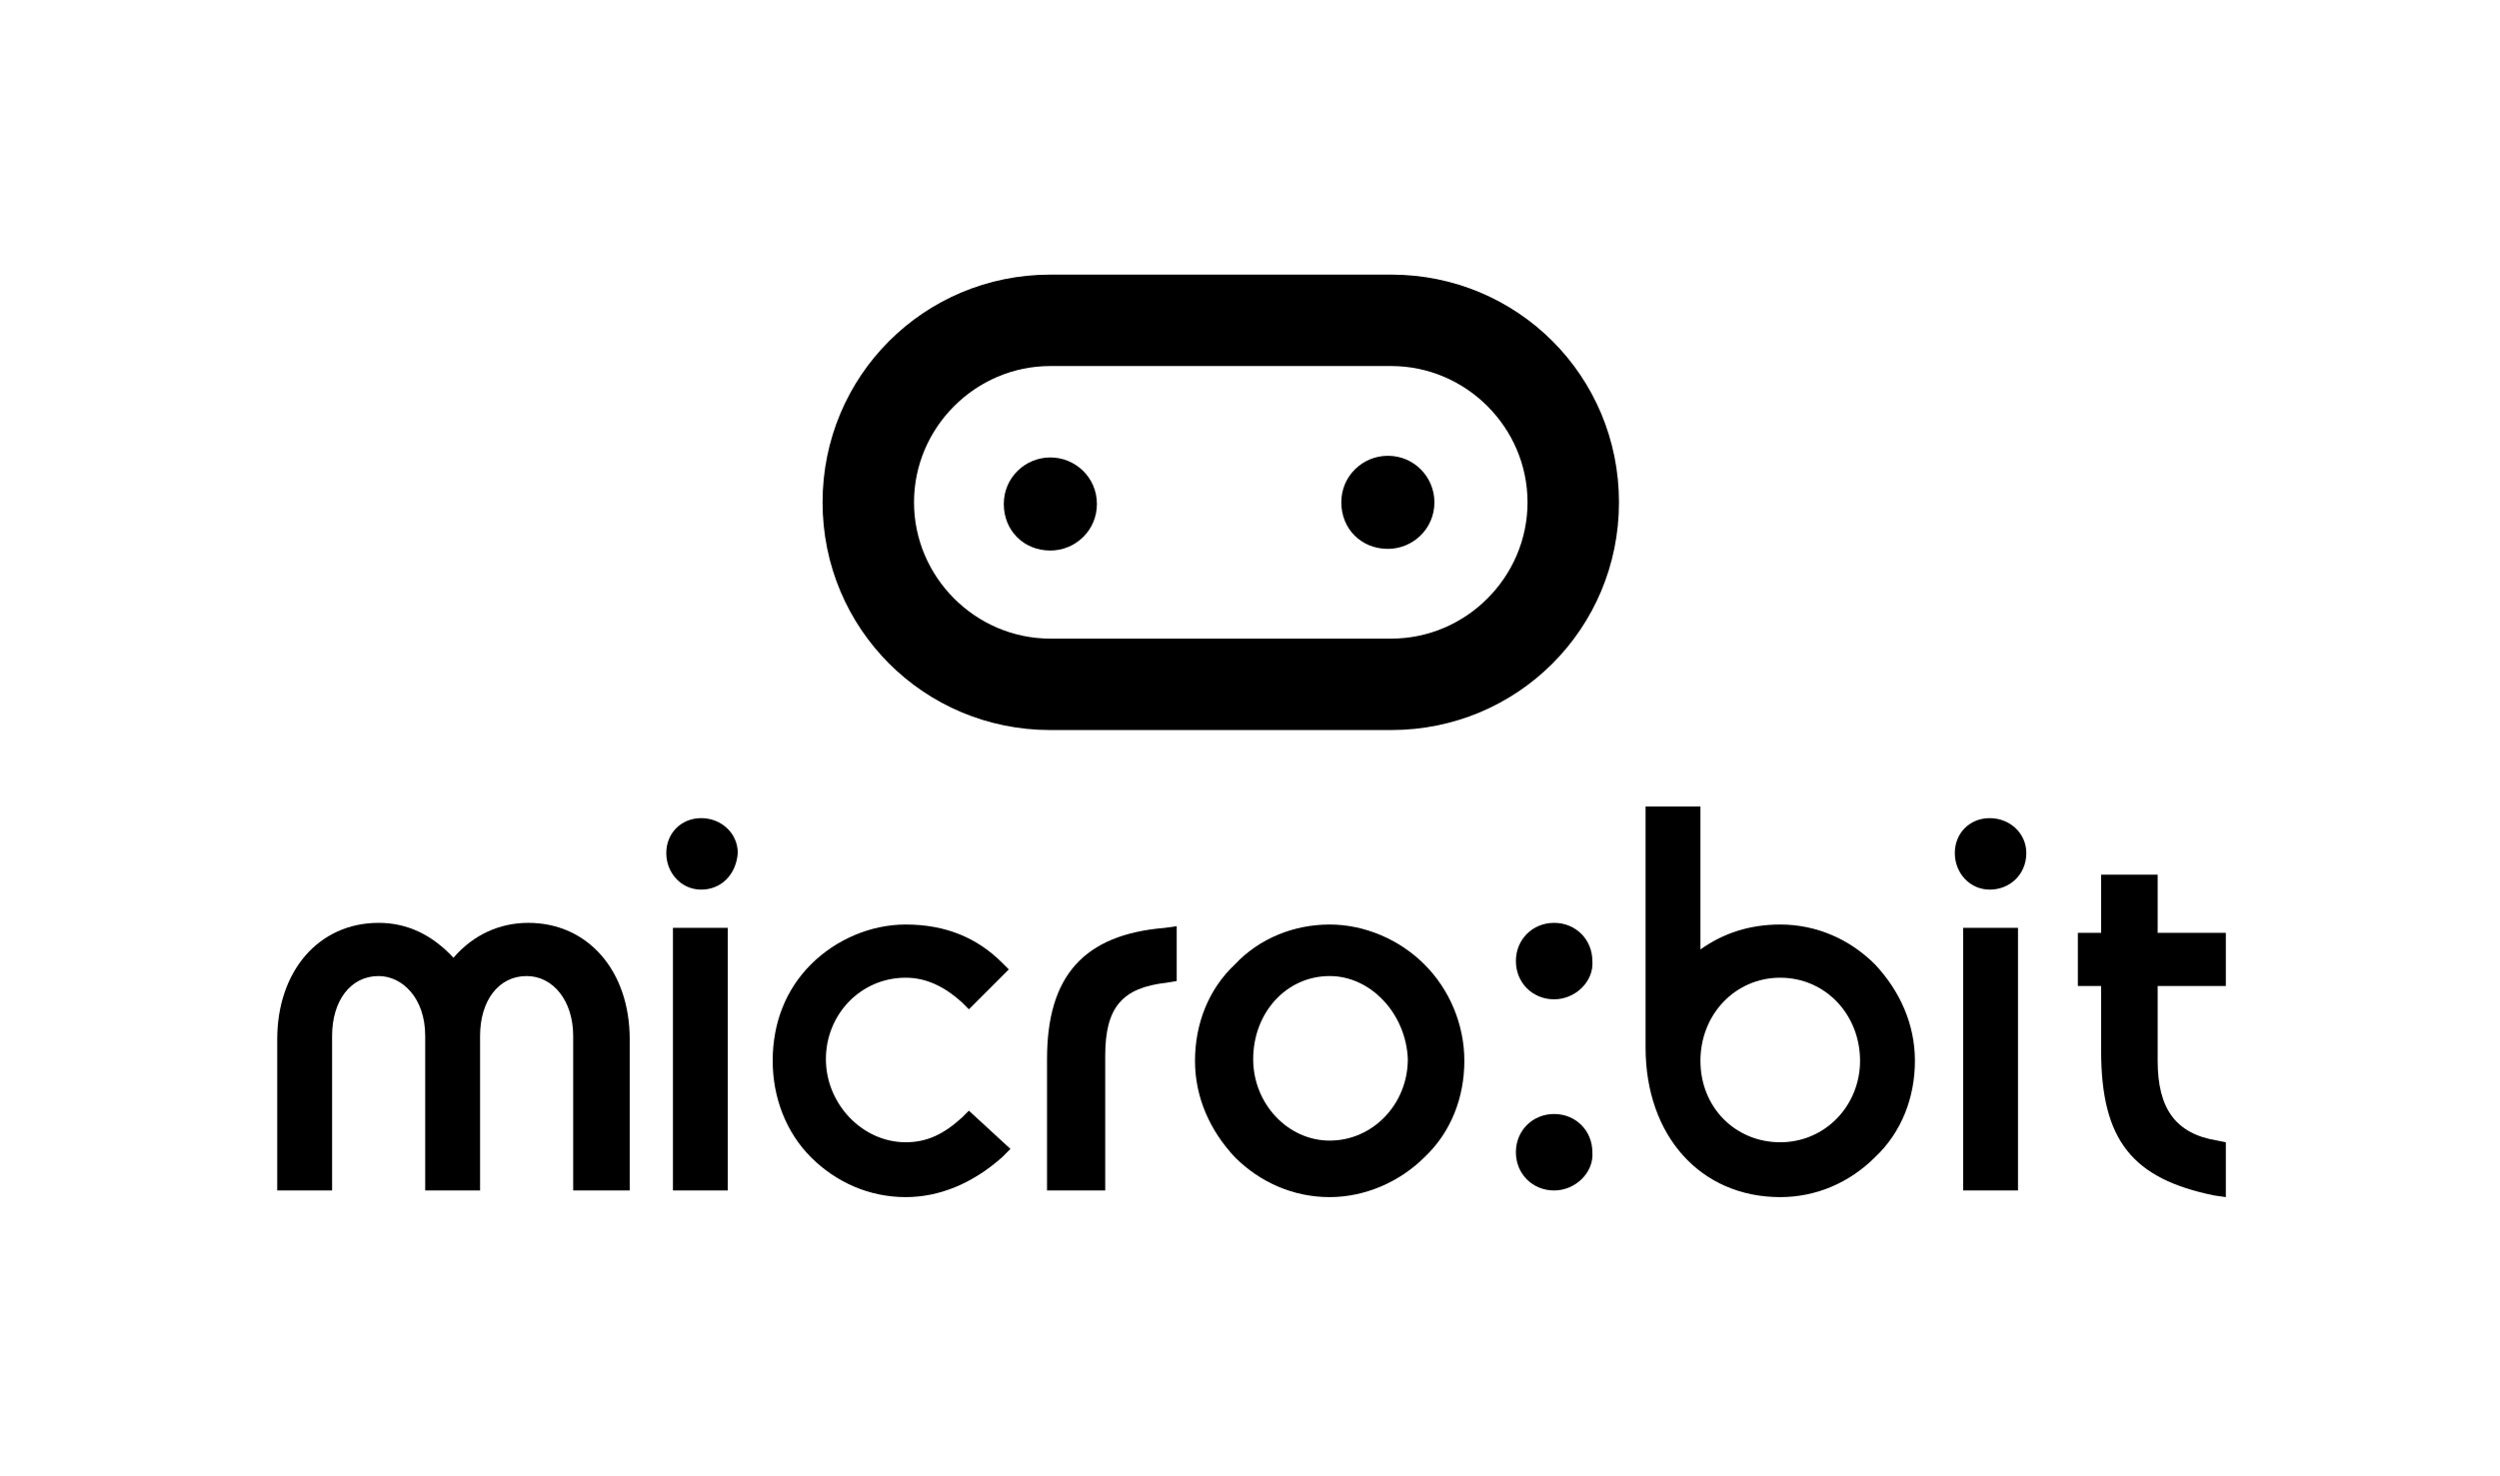
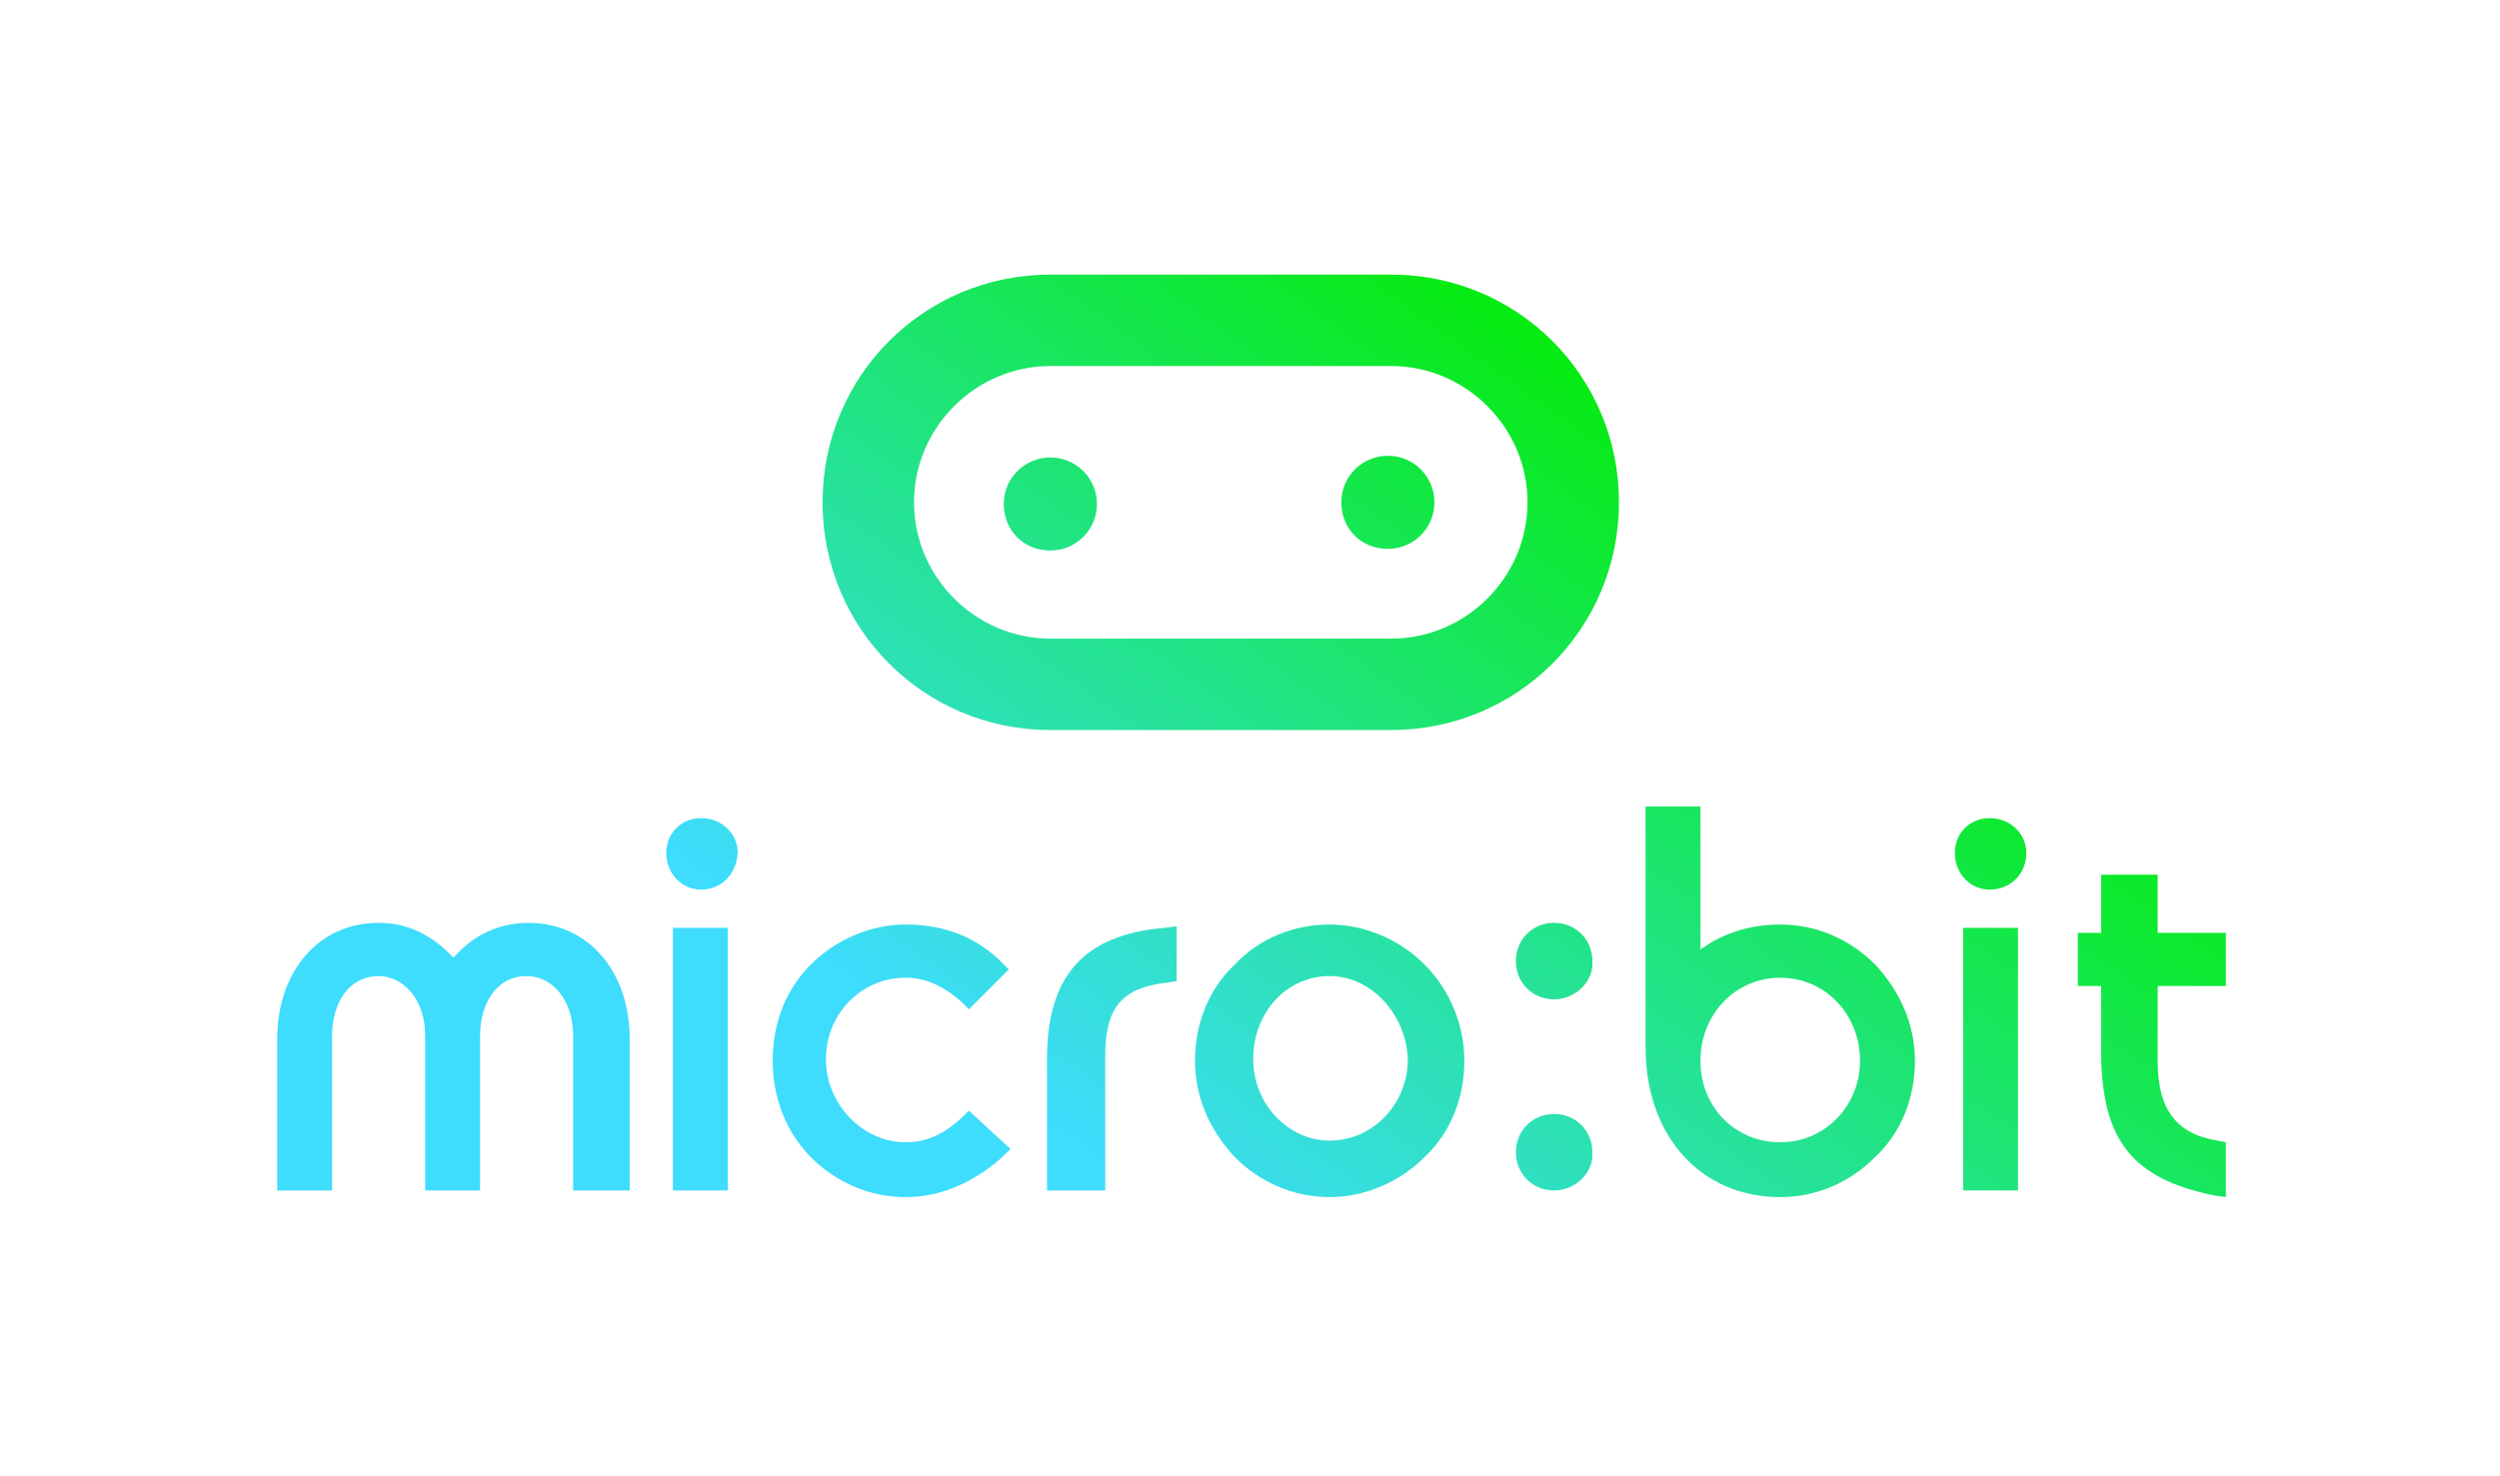
<svg xmlns="http://www.w3.org/2000/svg" height="88.795" width="150.303" xml:space="preserve" viewBox="0 0 150.303 88.795" y="0px" x="0px" id="Layer_1" version="1.1">
  <defs id="defs124" />
  <style id="style2" type="text/css">
- 	.st0{fill:url(#SVGID_1_);}
- 	.st1{fill:url(#SVGID_2_);}
- 	.st2{fill:url(#SVGID_3_);}
- 	.st3{fill:url(#SVGID_4_);}
- 	.st4{fill:url(#SVGID_5_);}
- 	.st5{fill:url(#SVGID_6_);}
- 	.st6{fill:url(#SVGID_7_);}
- 	.st7{fill:url(#SVGID_8_);}
- 	.st8{fill:url(#SVGID_9_);}
- 	.st9{fill:url(#SVGID_10_);}
- 	.st10{fill:url(#SVGID_11_);}
- 	.st11{fill:url(#SVGID_12_);}
- 	.st12{fill:url(#SVGID_13_);}
+     .st0{fill:url(#SVGID_1_);}
+     .st1{fill:url(#SVGID_2_);}
+     .st2{fill:url(#SVGID_3_);}
+     .st3{fill:url(#SVGID_4_);}
+     .st4{fill:url(#SVGID_5_);}
+     .st5{fill:url(#SVGID_6_);}
+     .st6{fill:url(#SVGID_7_);}
+     .st7{fill:url(#SVGID_8_);}
+     .st8{fill:url(#SVGID_9_);}
+     .st9{fill:url(#SVGID_10_);}
+     .st10{fill:url(#SVGID_11_);}
+     .st11{fill:url(#SVGID_12_);}
+     .st12{fill:url(#SVGID_13_);}
</style>
-   <g style="fill:#000000;fill-opacity:1" transform="translate(16.37368,16.22105)" id="g119">
-     <g style="fill:#000000;fill-opacity:1" id="g11">
+   <g transform="translate(16.37368,16.22105)" id="g119">
+     <g id="g11">
      <linearGradient gradientTransform="matrix(1,0,0,-1,0,419.89)" y2="357.536" x2="62.249" y1="405.869" x1="96.916" gradientUnits="userSpaceOnUse" id="SVGID_1_">
        <stop id="stop4" style="stop-color:#02EC00" offset="0" />
        <stop id="stop6" style="stop-color:#3EDCFD" offset="1" />
      </linearGradient>
-       <path style="fill:#000000;fill-opacity:1" id="path9" d="m 77.1,43.9 c -1.3,0 -2.3,-1 -2.3,-2.3 0,-1.3 1,-2.3 2.3,-2.3 1.3,0 2.3,1 2.3,2.3 0.1,1.2 -1,2.3 -2.3,2.3 z" class="st0" />
+       <path id="path9" d="m 77.1,43.9 c -1.3,0 -2.3,-1 -2.3,-2.3 0,-1.3 1,-2.3 2.3,-2.3 1.3,0 2.3,1 2.3,2.3 0.1,1.2 -1,2.3 -2.3,2.3 z" class="st0" />
    </g>
-     <g style="fill:#000000;fill-opacity:1" id="g34">
+     <g id="g34">
      <linearGradient gradientTransform="matrix(1,0,0,-1,0,419.89)" y2="371.65" x2="42.57" y1="419.983" x1="77.237" gradientUnits="userSpaceOnUse" id="SVGID_2_">
        <stop id="stop13" style="stop-color:#02EC00" offset="0" />
        <stop id="stop15" style="stop-color:#3EDCFD" offset="1" />
      </linearGradient>
-       <path style="fill:#000000;fill-opacity:1" id="path18" d="m 67.1,16.8 c 1.5,0 2.8,-1.2 2.8,-2.8 0,-1.5 -1.2,-2.8 -2.8,-2.8 -1.5,0 -2.8,1.2 -2.8,2.8 0,1.6 1.2,2.8 2.8,2.8" class="st1" />
+       <path id="path18" d="m 67.1,16.8 c 1.5,0 2.8,-1.2 2.8,-2.8 0,-1.5 -1.2,-2.8 -2.8,-2.8 -1.5,0 -2.8,1.2 -2.8,2.8 0,1.6 1.2,2.8 2.8,2.8" class="st1" />
      <linearGradient gradientTransform="matrix(1,0,0,-1,0,419.89)" y2="381.23" x2="29.213" y1="429.564" x1="63.88" gradientUnits="userSpaceOnUse" id="SVGID_3_">
        <stop id="stop20" style="stop-color:#02EC00" offset="0" />
        <stop id="stop22" style="stop-color:#3EDCFD" offset="1" />
      </linearGradient>
-       <path style="fill:#000000;fill-opacity:1" id="path25" d="m 46.8,11.3 c -1.5,0 -2.8,1.2 -2.8,2.8 0,1.6 1.2,2.8 2.8,2.8 1.5,0 2.8,-1.2 2.8,-2.8 0,-1.6 -1.3,-2.8 -2.8,-2.8" class="st2" />
+       <path id="path25" d="m 46.8,11.3 c -1.5,0 -2.8,1.2 -2.8,2.8 0,1.6 1.2,2.8 2.8,2.8 1.5,0 2.8,-1.2 2.8,-2.8 0,-1.6 -1.3,-2.8 -2.8,-2.8" class="st2" />
      <linearGradient gradientTransform="matrix(1,0,0,-1,0,419.89)" y2="376.41" x2="35.934" y1="424.743" x1="70.601" gradientUnits="userSpaceOnUse" id="SVGID_4_">
        <stop id="stop27" style="stop-color:#02EC00" offset="0" />
        <stop id="stop29" style="stop-color:#3EDCFD" offset="1" />
      </linearGradient>
-       <path style="fill:#000000;fill-opacity:1" id="path32" d="m 46.8,5.8 c -4.5,0 -8.2,3.7 -8.2,8.2 0,4.5 3.7,8.2 8.2,8.2 h 20.5 c 4.5,0 8.2,-3.7 8.2,-8.2 0,-4.5 -3.7,-8.2 -8.2,-8.2 H 46.8 M 67.3,27.7 H 46.8 C 39.2,27.7 33.1,21.6 33.1,14 33.1,6.4 39.2,0.3 46.8,0.3 H 67.3 C 74.9,0.3 81,6.4 81,14 81,21.6 74.9,27.7 67.3,27.7" class="st3" />
+       <path id="path32" d="m 46.8,5.8 c -4.5,0 -8.2,3.7 -8.2,8.2 0,4.5 3.7,8.2 8.2,8.2 h 20.5 c 4.5,0 8.2,-3.7 8.2,-8.2 0,-4.5 -3.7,-8.2 -8.2,-8.2 H 46.8 M 67.3,27.7 H 46.8 C 39.2,27.7 33.1,21.6 33.1,14 33.1,6.4 39.2,0.3 46.8,0.3 H 67.3 C 74.9,0.3 81,6.4 81,14 81,21.6 74.9,27.7 67.3,27.7" class="st3" />
    </g>
-     <g style="fill:#000000;fill-opacity:1" id="g117">
-       <g style="fill:#000000;fill-opacity:1" id="g43">
+     <g id="g117">
+       <g id="g43">
        <linearGradient gradientTransform="matrix(1,0,0,-1,0,419.89)" y2="386.21" x2="22.271" y1="434.543" x1="56.938" gradientUnits="userSpaceOnUse" id="SVGID_5_">
          <stop id="stop36" style="stop-color:#02EC00" offset="0" />
          <stop id="stop38" style="stop-color:#3EDCFD" offset="1" />
        </linearGradient>
-         <path style="fill:#000000;fill-opacity:1" id="path41" d="m 21.4,55.4 h -3.3 v -9.3 c 0,-2.1 -1.2,-3.6 -2.8,-3.6 -1.7,0 -2.8,1.5 -2.8,3.6 v 9.3 H 9.2 v -9.3 c 0,-2.3 -1.4,-3.6 -2.8,-3.6 -1.7,0 -2.8,1.5 -2.8,3.6 v 9.3 H 0.3 v -9.1 c 0,-4.1 2.5,-7 6.1,-7 1.7,0 3.2,0.7 4.5,2.1 1.2,-1.4 2.8,-2.1 4.5,-2.1 3.6,0 6.1,2.9 6.1,7 v 9.1 z" class="st4" />
+         <path id="path41" d="m 21.4,55.4 h -3.3 v -9.3 c 0,-2.1 -1.2,-3.6 -2.8,-3.6 -1.7,0 -2.8,1.5 -2.8,3.6 v 9.3 H 9.2 v -9.3 c 0,-2.3 -1.4,-3.6 -2.8,-3.6 -1.7,0 -2.8,1.5 -2.8,3.6 v 9.3 H 0.3 v -9.1 c 0,-4.1 2.5,-7 6.1,-7 1.7,0 3.2,0.7 4.5,2.1 1.2,-1.4 2.8,-2.1 4.5,-2.1 3.6,0 6.1,2.9 6.1,7 v 9.1 z" class="st4" />
      </g>
-       <g style="fill:#000000;fill-opacity:1" id="g52">
+       <g id="g52">
        <linearGradient gradientTransform="matrix(1,0,0,-1,0,419.89)" y2="380.834" x2="29.767" y1="429.167" x1="64.434" gradientUnits="userSpaceOnUse" id="SVGID_6_">
          <stop id="stop45" style="stop-color:#02EC00" offset="0" />
          <stop id="stop47" style="stop-color:#3EDCFD" offset="1" />
        </linearGradient>
-         <path style="fill:#000000;fill-opacity:1" id="path50" d="M 27.4,55.4 H 24.1 V 39.6 h 3.3 z M 25.8,37.3 c -1.2,0 -2.1,-1 -2.1,-2.2 0,-1.2 0.9,-2.1 2.1,-2.1 1.2,0 2.2,0.9 2.2,2.1 -0.1,1.3 -1,2.2 -2.2,2.2 z" class="st5" />
+         <path id="path50" d="M 27.4,55.4 H 24.1 V 39.6 h 3.3 z M 25.8,37.3 c -1.2,0 -2.1,-1 -2.1,-2.2 0,-1.2 0.9,-2.1 2.1,-2.1 1.2,0 2.2,0.9 2.2,2.1 -0.1,1.3 -1,2.2 -2.2,2.2 z" class="st5" />
      </g>
-       <g style="fill:#000000;fill-opacity:1" id="g61">
+       <g id="g61">
        <linearGradient gradientTransform="matrix(1,0,0,-1,0,419.89)" y2="373.944" x2="39.372" y1="422.277" x1="74.039" gradientUnits="userSpaceOnUse" id="SVGID_7_">
          <stop id="stop54" style="stop-color:#02EC00" offset="0" />
          <stop id="stop56" style="stop-color:#3EDCFD" offset="1" />
        </linearGradient>
-         <path style="fill:#000000;fill-opacity:1" id="path59" d="m 38.1,55.8 c -2.2,0 -4.2,-0.9 -5.7,-2.4 -1.5,-1.5 -2.3,-3.6 -2.3,-5.8 0,-2.3 0.8,-4.3 2.3,-5.8 1.5,-1.5 3.6,-2.4 5.7,-2.4 2.4,0 4.3,0.8 5.8,2.3 l 0.4,0.4 -2.4,2.4 -0.4,-0.4 c -1.1,-1 -2.2,-1.5 -3.4,-1.5 -2.7,0 -4.8,2.2 -4.8,4.9 0,2.7 2.2,5 4.8,5 1.3,0 2.3,-0.5 3.4,-1.5 l 0.4,-0.4 2.5,2.3 -0.5,0.5 c -1.8,1.6 -3.8,2.4 -5.8,2.4 z" class="st6" />
+         <path id="path59" d="m 38.1,55.8 c -2.2,0 -4.2,-0.9 -5.7,-2.4 -1.5,-1.5 -2.3,-3.6 -2.3,-5.8 0,-2.3 0.8,-4.3 2.3,-5.8 1.5,-1.5 3.6,-2.4 5.7,-2.4 2.4,0 4.3,0.8 5.8,2.3 l 0.4,0.4 -2.4,2.4 -0.4,-0.4 c -1.1,-1 -2.2,-1.5 -3.4,-1.5 -2.7,0 -4.8,2.2 -4.8,4.9 0,2.7 2.2,5 4.8,5 1.3,0 2.3,-0.5 3.4,-1.5 l 0.4,-0.4 2.5,2.3 -0.5,0.5 c -1.8,1.6 -3.8,2.4 -5.8,2.4 z" class="st6" />
      </g>
-       <g style="fill:#000000;fill-opacity:1" id="g70">
+       <g id="g70">
        <linearGradient gradientTransform="matrix(1,0,0,-1,0,419.89)" y2="368.353" x2="47.168" y1="416.686" x1="81.835" gradientUnits="userSpaceOnUse" id="SVGID_8_">
          <stop id="stop63" style="stop-color:#02EC00" offset="0" />
          <stop id="stop65" style="stop-color:#3EDCFD" offset="1" />
        </linearGradient>
-         <path style="fill:#000000;fill-opacity:1" id="path68" d="m 50.2,55.4 h -3.6 v -7.9 c 0,-5 2.2,-7.5 7.1,-7.9 l 0.7,-0.1 v 3.3 l -0.6,0.1 c -2.7,0.3 -3.7,1.5 -3.7,4.4 v 8.1 z" class="st7" />
+         <path id="path68" d="m 50.2,55.4 h -3.6 v -7.9 c 0,-5 2.2,-7.5 7.1,-7.9 l 0.7,-0.1 v 3.3 l -0.6,0.1 c -2.7,0.3 -3.7,1.5 -3.7,4.4 v 8.1 z" class="st7" />
      </g>
-       <g style="fill:#000000;fill-opacity:1" id="g79">
+       <g id="g79">
        <linearGradient gradientTransform="matrix(1,0,0,-1,0,419.89)" y2="361.894" x2="56.173" y1="410.227" x1="90.839" gradientUnits="userSpaceOnUse" id="SVGID_9_">
          <stop id="stop72" style="stop-color:#02EC00" offset="0" />
          <stop id="stop74" style="stop-color:#3EDCFD" offset="1" />
        </linearGradient>
-         <path style="fill:#000000;fill-opacity:1" id="path77" d="m 63.6,55.8 c -2.2,0 -4.2,-0.9 -5.7,-2.4 -1.5,-1.6 -2.4,-3.6 -2.4,-5.8 0,-2.2 0.8,-4.3 2.4,-5.8 1.5,-1.6 3.6,-2.4 5.7,-2.4 2.1,0 4.2,0.9 5.7,2.4 1.5,1.5 2.4,3.6 2.4,5.8 0,2.2 -0.8,4.3 -2.4,5.8 -1.5,1.5 -3.6,2.4 -5.7,2.4 z m 0,-13.3 c -2.6,0 -4.6,2.2 -4.6,5 0,2.7 2.1,4.9 4.6,4.9 2.6,0 4.7,-2.2 4.7,-4.9 -0.1,-2.7 -2.2,-5 -4.7,-5 z" class="st8" />
+         <path id="path77" d="m 63.6,55.8 c -2.2,0 -4.2,-0.9 -5.7,-2.4 -1.5,-1.6 -2.4,-3.6 -2.4,-5.8 0,-2.2 0.8,-4.3 2.4,-5.8 1.5,-1.6 3.6,-2.4 5.7,-2.4 2.1,0 4.2,0.9 5.7,2.4 1.5,1.5 2.4,3.6 2.4,5.8 0,2.2 -0.8,4.3 -2.4,5.8 -1.5,1.5 -3.6,2.4 -5.7,2.4 z m 0,-13.3 c -2.6,0 -4.6,2.2 -4.6,5 0,2.7 2.1,4.9 4.6,4.9 2.6,0 4.7,-2.2 4.7,-4.9 -0.1,-2.7 -2.2,-5 -4.7,-5 z" class="st8" />
      </g>
-       <g style="fill:#000000;fill-opacity:1" id="g88">
+       <g id="g88">
        <linearGradient gradientTransform="matrix(1,0,0,-1,0,419.89)" y2="353.63" x2="67.696" y1="401.963" x1="102.362" gradientUnits="userSpaceOnUse" id="SVGID_10_">
          <stop id="stop81" style="stop-color:#02EC00" offset="0" />
          <stop id="stop83" style="stop-color:#3EDCFD" offset="1" />
        </linearGradient>
-         <path style="fill:#000000;fill-opacity:1" id="path86" d="m 77.1,55.4 c -1.3,0 -2.3,-1 -2.3,-2.3 0,-1.3 1,-2.3 2.3,-2.3 1.3,0 2.3,1 2.3,2.3 0.1,1.2 -1,2.3 -2.3,2.3 z" class="st9" />
+         <path id="path86" d="m 77.1,55.4 c -1.3,0 -2.3,-1 -2.3,-2.3 0,-1.3 1,-2.3 2.3,-2.3 1.3,0 2.3,1 2.3,2.3 0.1,1.2 -1,2.3 -2.3,2.3 z" class="st9" />
      </g>
-       <g style="fill:#000000;fill-opacity:1" id="g97">
+       <g id="g97">
        <linearGradient gradientTransform="matrix(1,0,0,-1,0,419.89)" y2="351.201" x2="71.082" y1="399.534" x1="105.748" gradientUnits="userSpaceOnUse" id="SVGID_11_">
          <stop id="stop90" style="stop-color:#02EC00" offset="0" />
          <stop id="stop92" style="stop-color:#3EDCFD" offset="1" />
        </linearGradient>
-         <path style="fill:#000000;fill-opacity:1" id="path95" d="m 90.7,55.8 c -4.8,0 -8.1,-3.7 -8.1,-9 0,-0.3 0,-0.7 0,-1 V 32.3 h 3.3 v 8.6 c 1.4,-1 3,-1.5 4.8,-1.5 2.2,0 4.2,0.9 5.7,2.4 1.5,1.6 2.4,3.6 2.4,5.8 0,2.2 -0.8,4.3 -2.4,5.8 -1.5,1.5 -3.5,2.4 -5.7,2.4 z m 0,-13.2 c -2.7,0 -4.8,2.2 -4.8,5 0,2.8 2.1,4.9 4.8,4.9 2.7,0 4.8,-2.2 4.8,-4.9 0,-2.8 -2.1,-5 -4.8,-5 z" class="st10" />
+         <path id="path95" d="m 90.7,55.8 c -4.8,0 -8.1,-3.7 -8.1,-9 0,-0.3 0,-0.7 0,-1 V 32.3 h 3.3 v 8.6 c 1.4,-1 3,-1.5 4.8,-1.5 2.2,0 4.2,0.9 5.7,2.4 1.5,1.6 2.4,3.6 2.4,5.8 0,2.2 -0.8,4.3 -2.4,5.8 -1.5,1.5 -3.5,2.4 -5.7,2.4 z m 0,-13.2 c -2.7,0 -4.8,2.2 -4.8,5 0,2.8 2.1,4.9 4.8,4.9 2.7,0 4.8,-2.2 4.8,-4.9 0,-2.8 -2.1,-5 -4.8,-5 z" class="st10" />
      </g>
-       <g style="fill:#000000;fill-opacity:1" id="g106">
+       <g id="g106">
        <linearGradient gradientTransform="matrix(1,0,0,-1,0,419.89)" y2="344.106" x2="80.974" y1="392.439" x1="115.641" gradientUnits="userSpaceOnUse" id="SVGID_12_">
          <stop id="stop99" style="stop-color:#02EC00" offset="0" />
          <stop id="stop101" style="stop-color:#3EDCFD" offset="1" />
        </linearGradient>
-         <path style="fill:#000000;fill-opacity:1" id="path104" d="m 105,55.4 h -3.3 V 39.6 h 3.3 z m -1.7,-18.1 c -1.2,0 -2.1,-1 -2.1,-2.2 0,-1.2 0.9,-2.1 2.1,-2.1 1.2,0 2.2,0.9 2.2,2.1 0,1.3 -1,2.2 -2.2,2.2 z" class="st11" />
+         <path id="path104" d="m 105,55.4 h -3.3 V 39.6 h 3.3 z m -1.7,-18.1 c -1.2,0 -2.1,-1 -2.1,-2.2 0,-1.2 0.9,-2.1 2.1,-2.1 1.2,0 2.2,0.9 2.2,2.1 0,1.3 -1,2.2 -2.2,2.2 z" class="st11" />
      </g>
-       <g style="fill:#000000;fill-opacity:1" id="g115">
+       <g id="g115">
        <linearGradient gradientTransform="matrix(1,0,0,-1,0,419.89)" y2="338.652" x2="88.577" y1="386.986" x1="123.244" gradientUnits="userSpaceOnUse" id="SVGID_13_">
          <stop id="stop108" style="stop-color:#02EC00" offset="0" />
          <stop id="stop110" style="stop-color:#3EDCFD" offset="1" />
        </linearGradient>
-         <path style="fill:#000000;fill-opacity:1" id="path113" d="m 117.5,55.8 -0.7,-0.1 C 111.9,54.7 110,52.4 110,47 v -3.9 h -1.4 v -3.2 h 1.4 v -3.5 h 3.4 v 3.5 h 4.1 v 3.2 h -4.1 v 4.5 c 0,2.9 1.1,4.4 3.6,4.8 l 0.5,0.1 z" class="st12" />
+         <path id="path113" d="m 117.5,55.8 -0.7,-0.1 C 111.9,54.7 110,52.4 110,47 v -3.9 h -1.4 v -3.2 h 1.4 v -3.5 h 3.4 v 3.5 h 4.1 v 3.2 h -4.1 v 4.5 c 0,2.9 1.1,4.4 3.6,4.8 l 0.5,0.1 z" class="st12" />
      </g>
    </g>
  </g>
</svg>
